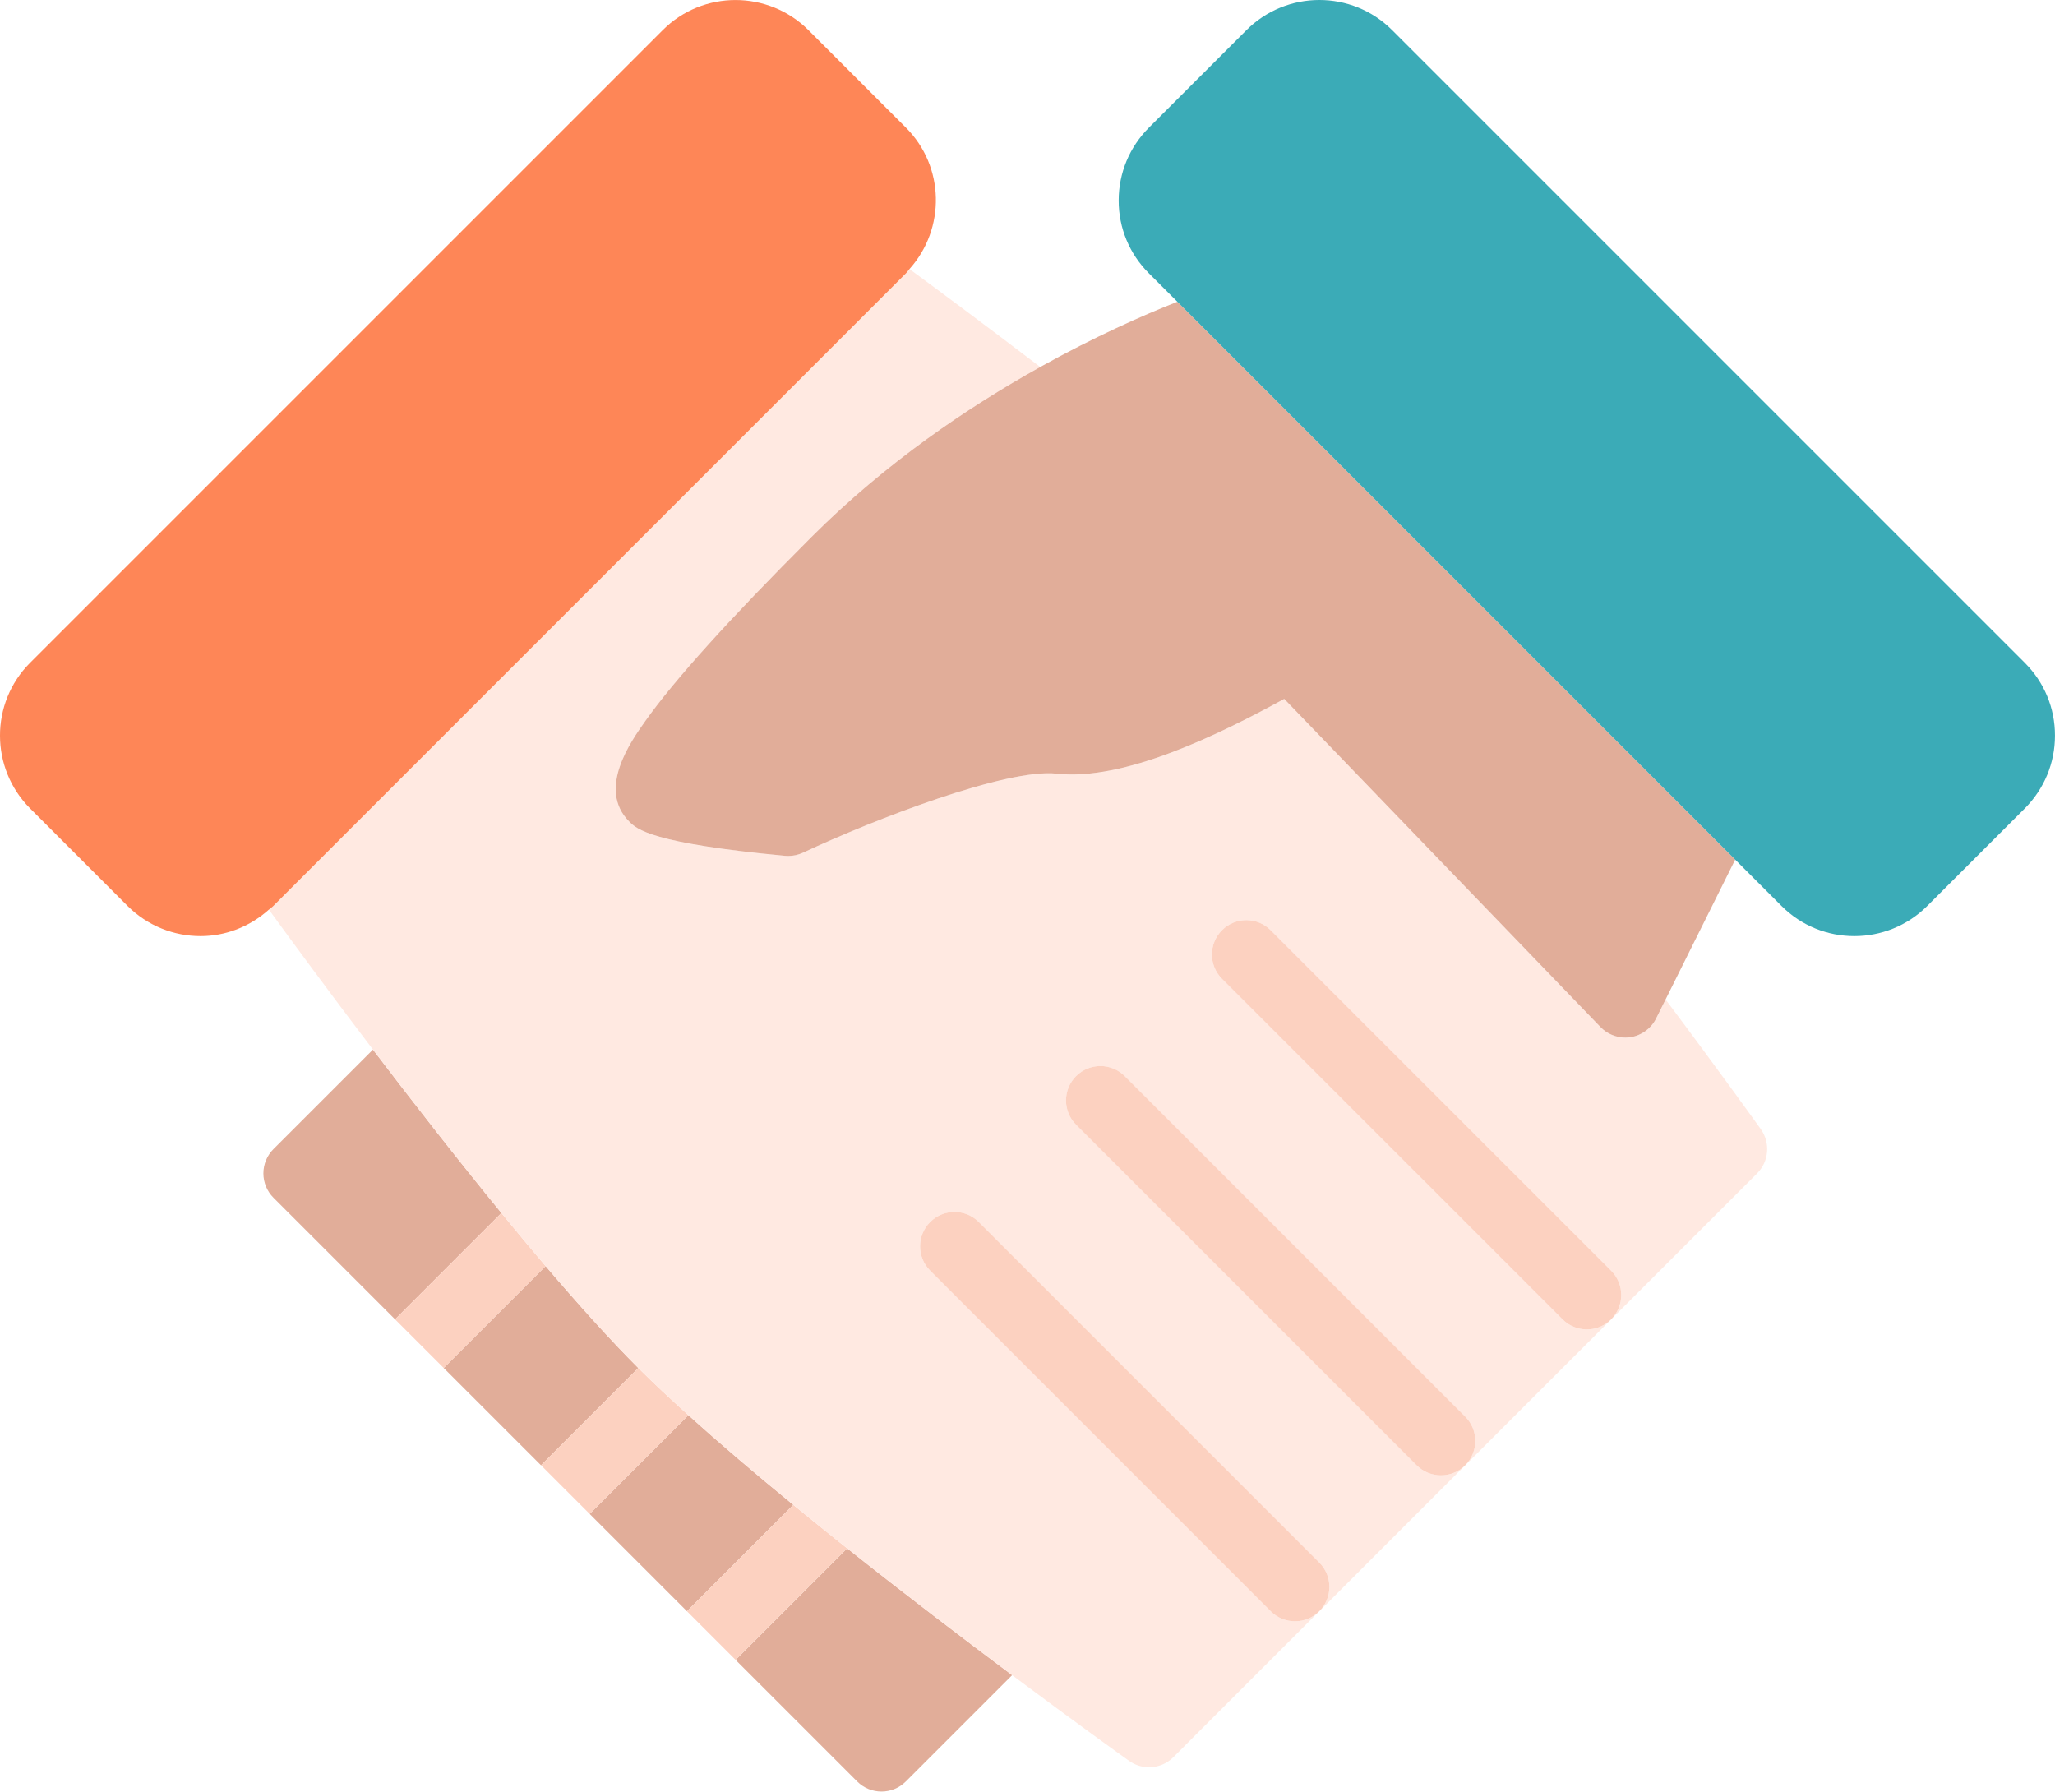
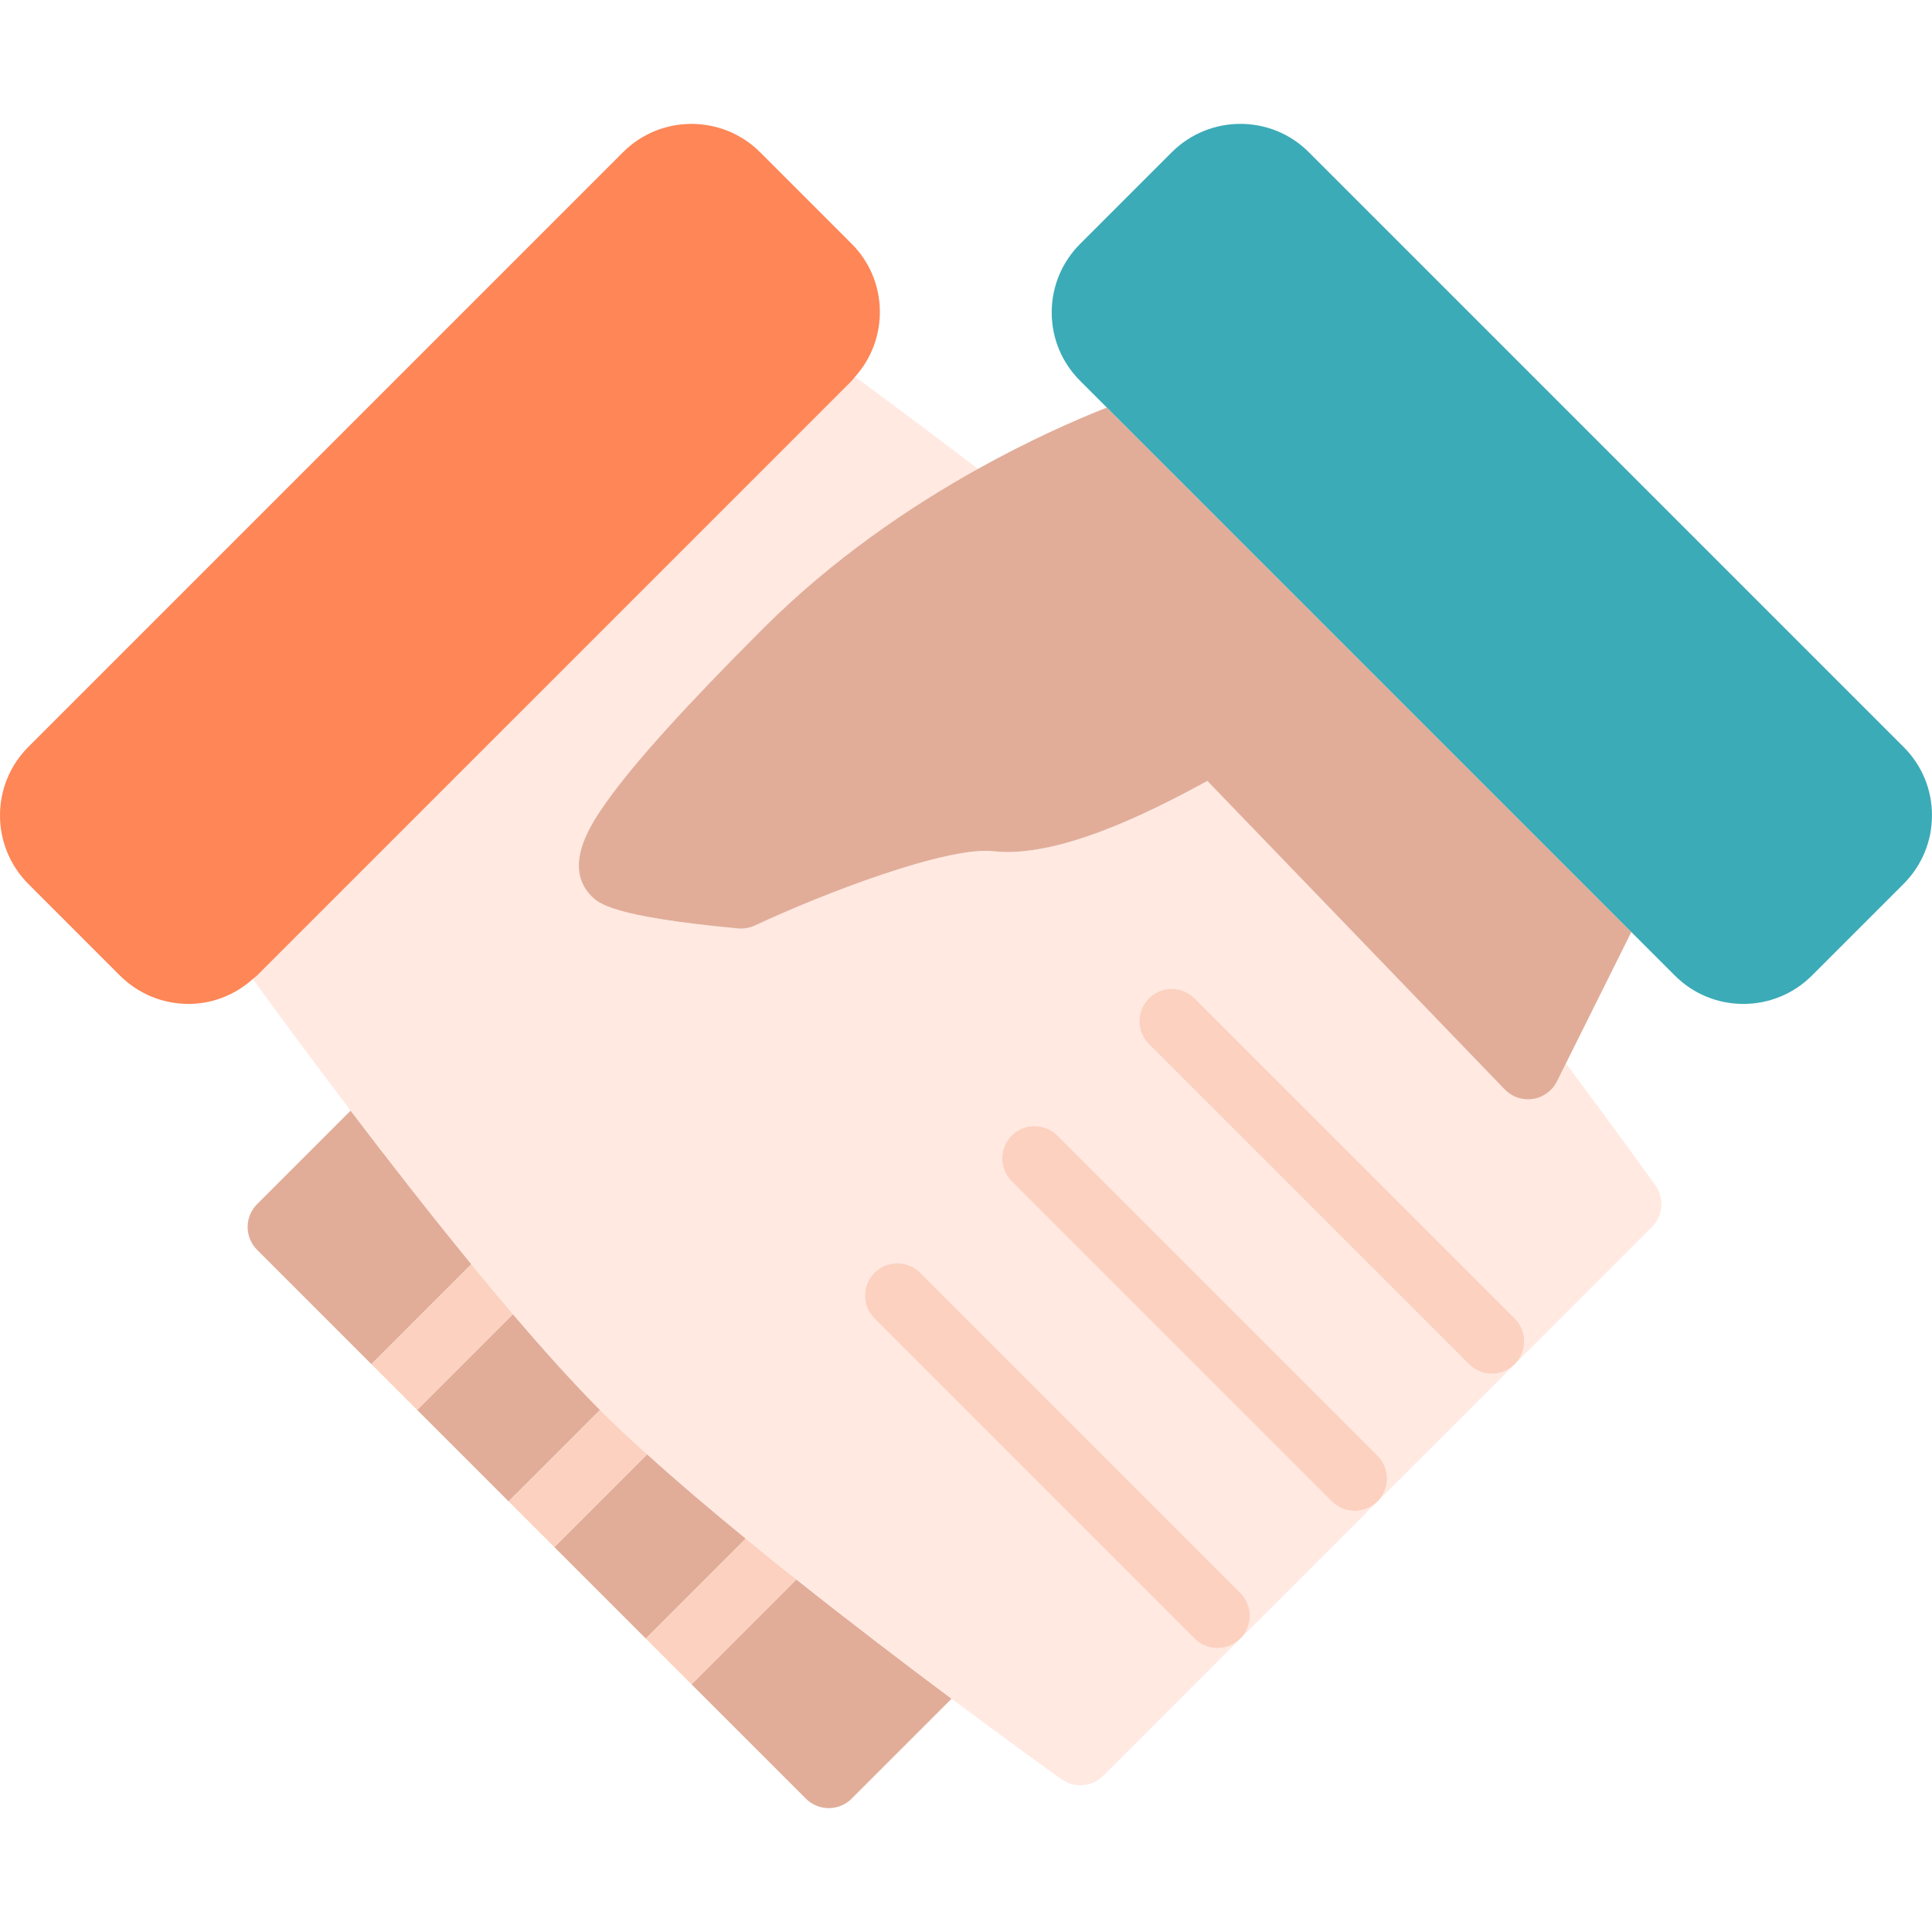
- <svg xmlns="http://www.w3.org/2000/svg" version="1.1" id="handshake" x="0px" y="0px" viewBox="0 0 238.979 208.336" enable-background="new 0 0 238.979 208.336" xml:space="preserve">
+ <svg xmlns="http://www.w3.org/2000/svg" version="1.1" id="handshake" x="0px" y="0px" viewBox="0 0 238.979 208.336" width="100px" height="100px" enable-background="new 0 0 238.979 208.336" xml:space="preserve">
  <g>
    <path fill="#E1AD99" d="M58.311,141.055c-5.187-6.34-10.365-12.984-14.937-19l-11.572,11.57   c-0.75,0.75-1.172,1.766-1.172,2.828c0,1.062,0.422,2.078,1.172,2.828l14.142,14.144L58.311,141.055z" />
    <path fill="#E1AD99" d="M92.252,174.996c-4.348-3.555-8.504-7.09-12.197-10.43l-11.484,11.484l11.314,11.316   L92.252,174.996z" />
    <path fill="#E1AD99" d="M74.229,159.082c-3.289-3.289-6.971-7.387-10.777-11.852L51.6,159.082l11.314,11.312   L74.229,159.082z" />
    <path fill="#E1AD99" d="M98.514,180.051l-12.973,12.973l14.143,14.14c0.781,0.781,1.805,1.172,2.828,1.172   c1.024,0,2.047-0.391,2.828-1.172l12.365-12.363C112.067,190.59,105.297,185.438,98.514,180.051z" />
    <path fill="#FCD1C0" d="M63.452,147.231c-1.697-1.996-3.416-4.066-5.141-6.176l-12.367,12.371l0,0l5.656,5.656l0,0   L63.452,147.231z" />
    <path fill="#FCD1C0" d="M80.055,164.566c-2.108-1.902-4.1-3.758-5.826-5.484l0,0l-11.314,11.312l5.656,5.656   L80.055,164.566z" />
    <path fill="#FCD1C0" d="M98.514,180.051c-2.106-1.672-4.195-3.363-6.262-5.055l-12.367,12.371l0,0l5.656,5.657l0,0   L98.514,180.051z" />
    <path fill="#FFE9E1" d="M189.615,120.613c-0.203,0.031-0.406,0.047-0.608,0.047c-1.078,0-2.121-0.437-2.881-1.222   l-36.783-38.164c-7.642,4.184-18.642,9.574-26.465,8.695c-5.779-0.637-21.18,5.285-29.5,9.191   c-0.533,0.25-1.115,0.379-1.701,0.379c-0.125,0-0.25-0.004-0.375-0.015c-15.61-1.469-17.246-3.106-18.125-3.981   c-3.764-3.766,0.176-9.316,1.86-11.687c3.424-4.824,9.742-11.825,19.316-21.395   c8.674-8.676,18.248-15.129,26.615-19.785c-6.555-4.996-11.889-8.953-15.205-11.39   c-0.142,0.16-0.248,0.34-0.4,0.492l-73.586,73.586c-0.158,0.161-0.344,0.27-0.508,0.414   c2.633,3.625,6.957,9.508,12.104,16.278c4.572,6.016,9.75,12.66,14.937,19c1.725,2.109,3.444,4.18,5.141,6.176   c3.806,4.465,7.488,8.562,10.777,11.852l0,0c1.727,1.726,3.719,3.582,5.826,5.484   c3.693,3.34,7.85,6.875,12.197,10.43c2.066,1.692,4.156,3.383,6.262,5.055   c6.783,5.387,13.553,10.539,19.192,14.75c7.521,5.613,13.004,9.539,13.596,9.961c0.699,0.5,1.514,0.746,2.322,0.746   c1.031,0,2.056-0.398,2.83-1.172l16.963-16.965c-0.779,0.777-1.801,1.168-2.82,1.168   c-1.023,0-2.047-0.391-2.828-1.172l-39.598-39.602c-1.562-1.562-1.562-4.094,0-5.656   c1.562-1.562,4.094-1.562,5.656,0l39.598,39.602c1.56,1.559,1.56,4.086,0.006,5.648l16.963-16.965   c-0.781,0.781-1.804,1.172-2.826,1.172c-1.024,0-2.047-0.391-2.828-1.172l-39.6-39.598   c-1.563-1.562-1.563-4.094,0-5.656c1.562-1.563,4.094-1.563,5.656,0l39.6,39.598   c1.561,1.562,1.561,4.09,0.002,5.652l16.959-16.957c-0.782,0.773-1.799,1.164-2.818,1.164   c-1.024,0-2.047-0.391-2.828-1.172l-39.6-39.598c-1.562-1.562-1.562-4.094,0-5.656   c1.563-1.563,4.094-1.563,5.656,0l39.6,39.598c1.559,1.558,1.56,4.082,0.006,5.644l16.963-16.961   c1.383-1.383,1.562-3.562,0.428-5.152c-0.451-0.629-4.865-6.797-11.07-15.074l-1.103,2.215   C192.01,119.606,190.901,120.418,189.615,120.613z" />
    <path fill="#FCD1C0" d="M187.365,147.77l-39.6-39.598c-1.562-1.563-4.094-1.563-5.656,0   c-1.562,1.562-1.562,4.094,0,5.656l39.6,39.598c0.782,0.781,1.805,1.172,2.828,1.172   c1.02,0,2.037-0.391,2.818-1.164c0.002-0.004,0.008-0.004,0.01-0.008c0.002-0.004,0.004-0.008,0.006-0.012   C188.926,151.852,188.924,149.328,187.365,147.77z" />
    <path fill="#FCD1C0" d="M170.395,164.738l-39.6-39.598c-1.562-1.563-4.094-1.563-5.656,0   c-1.563,1.562-1.563,4.094,0,5.656l39.6,39.598c0.781,0.781,1.804,1.172,2.828,1.172   c1.022,0,2.045-0.391,2.826-1.172l0,0l0.004-0.004C171.956,168.828,171.956,166.301,170.395,164.738z" />
    <path fill="#FCD1C0" d="M153.424,181.711l-39.598-39.602c-1.562-1.562-4.094-1.562-5.656,0   c-1.562,1.563-1.562,4.094,0,5.656l39.598,39.602c0.781,0.781,1.805,1.172,2.828,1.172   c1.02,0,2.041-0.391,2.82-1.168c0,0,0.006,0,0.008-0.004c0,0,0.002-0.004,0.006-0.008   C154.985,185.797,154.985,183.27,153.424,181.711z" />
    <line fill="none" stroke="#FE8657" stroke-width="0" stroke-linecap="round" stroke-linejoin="round" x1="77.078" y1="3.496" x2="77.08" y2="3.496" />
    <path fill="#FE8657" d="M105.364,31.777c0.152-0.152,0.258-0.332,0.4-0.492c4.217-4.692,4.106-11.926-0.418-16.449   L94.02,3.508c-4.68-4.668-12.279-4.672-16.94-0.012l-73.586,73.586c-4.666,4.664-4.658,12.266,0.018,16.942   l11.326,11.328c2.342,2.336,5.414,3.507,8.486,3.507c2.856,0,5.686-1.054,7.946-3.082   c0.164-0.144,0.35-0.254,0.508-0.414L105.364,31.777z" />
    <path fill="#E1AD99" d="M136.916,35.09c-4,1.578-9.608,4.058-15.947,7.586c-8.367,4.656-17.942,11.11-26.615,19.785   c-9.574,9.57-15.893,16.57-19.316,21.395c-1.684,2.371-5.623,7.922-1.86,11.687   c0.879,0.875,2.516,2.512,18.125,3.981c0.125,0.011,0.25,0.015,0.375,0.015c0.586,0,1.168-0.129,1.701-0.379   c8.32-3.906,23.721-9.828,29.5-9.191c7.822,0.879,18.822-4.512,26.465-8.695l36.783,38.164   c0.76,0.785,1.803,1.222,2.881,1.222c0.201,0,0.404-0.016,0.608-0.047c1.285-0.195,2.394-1.008,2.973-2.172   l1.103-2.215l8.096-16.262L136.916,35.09z" />
    <path fill="#3BABB7" d="M235.471,77.082l-73.586-73.586c-4.664-4.668-12.266-4.66-16.942,0.016l-11.326,11.324   c-2.272,2.273-3.524,5.285-3.524,8.484c-0.002,3.191,1.244,6.195,3.508,8.457l3.314,3.313l64.871,64.875   l5.4,5.398c2.33,2.332,5.392,3.496,8.457,3.496c3.07,0,6.145-1.171,8.484-3.511l11.326-11.324   c2.271-2.274,3.523-5.285,3.523-8.485C238.981,82.348,237.735,79.344,235.471,77.082z" />
  </g>
</svg>
